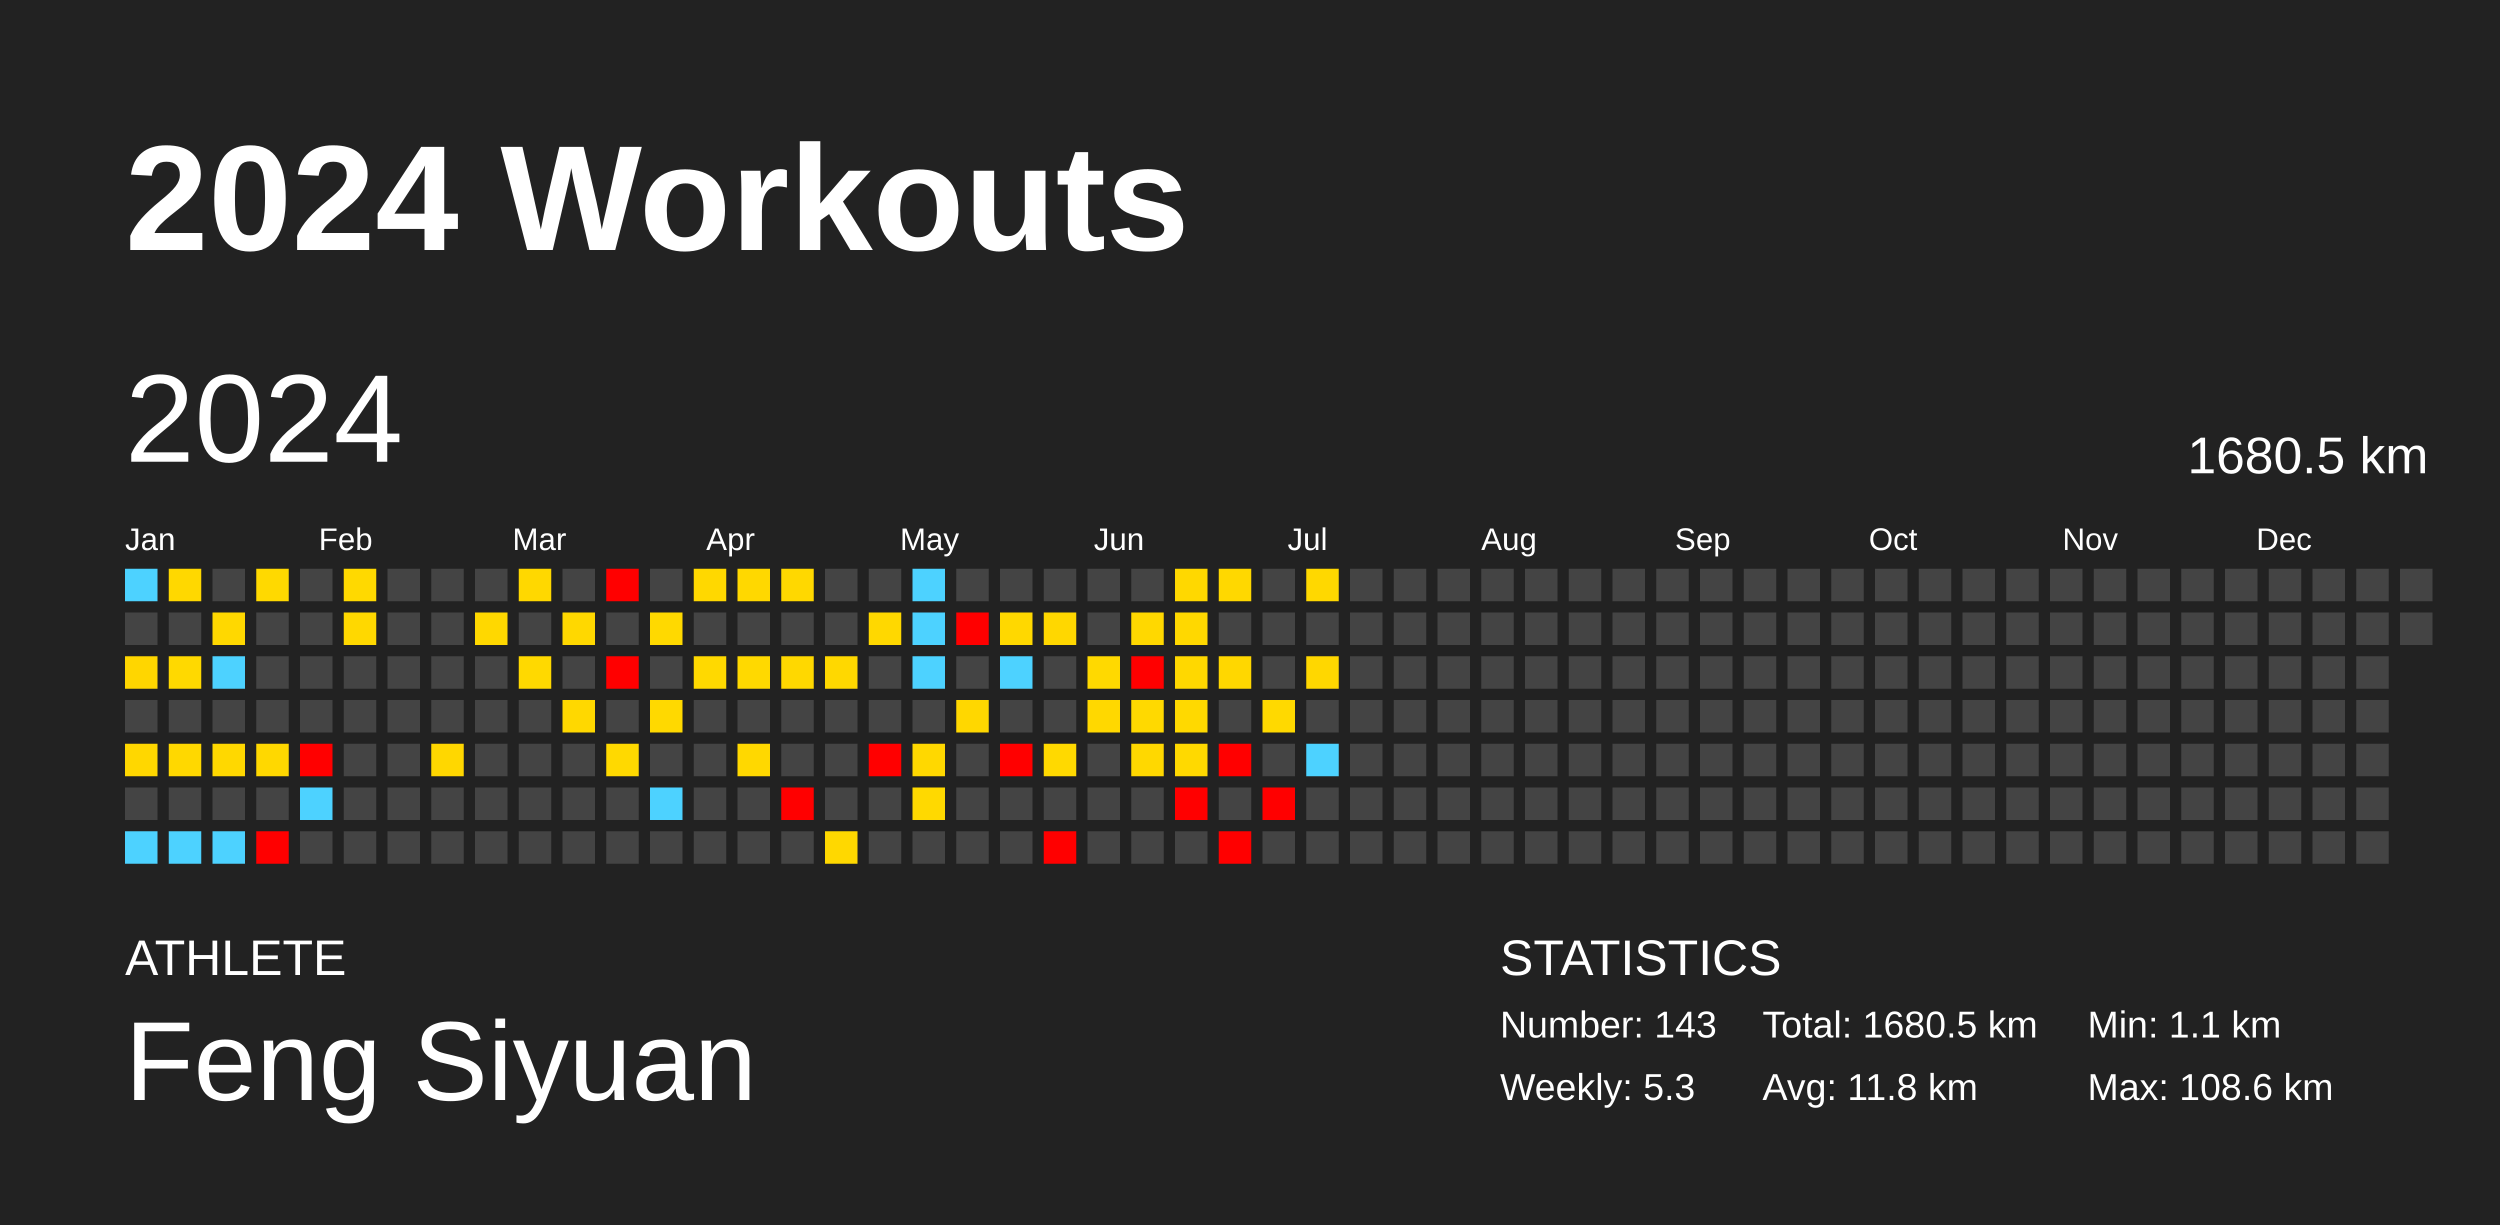
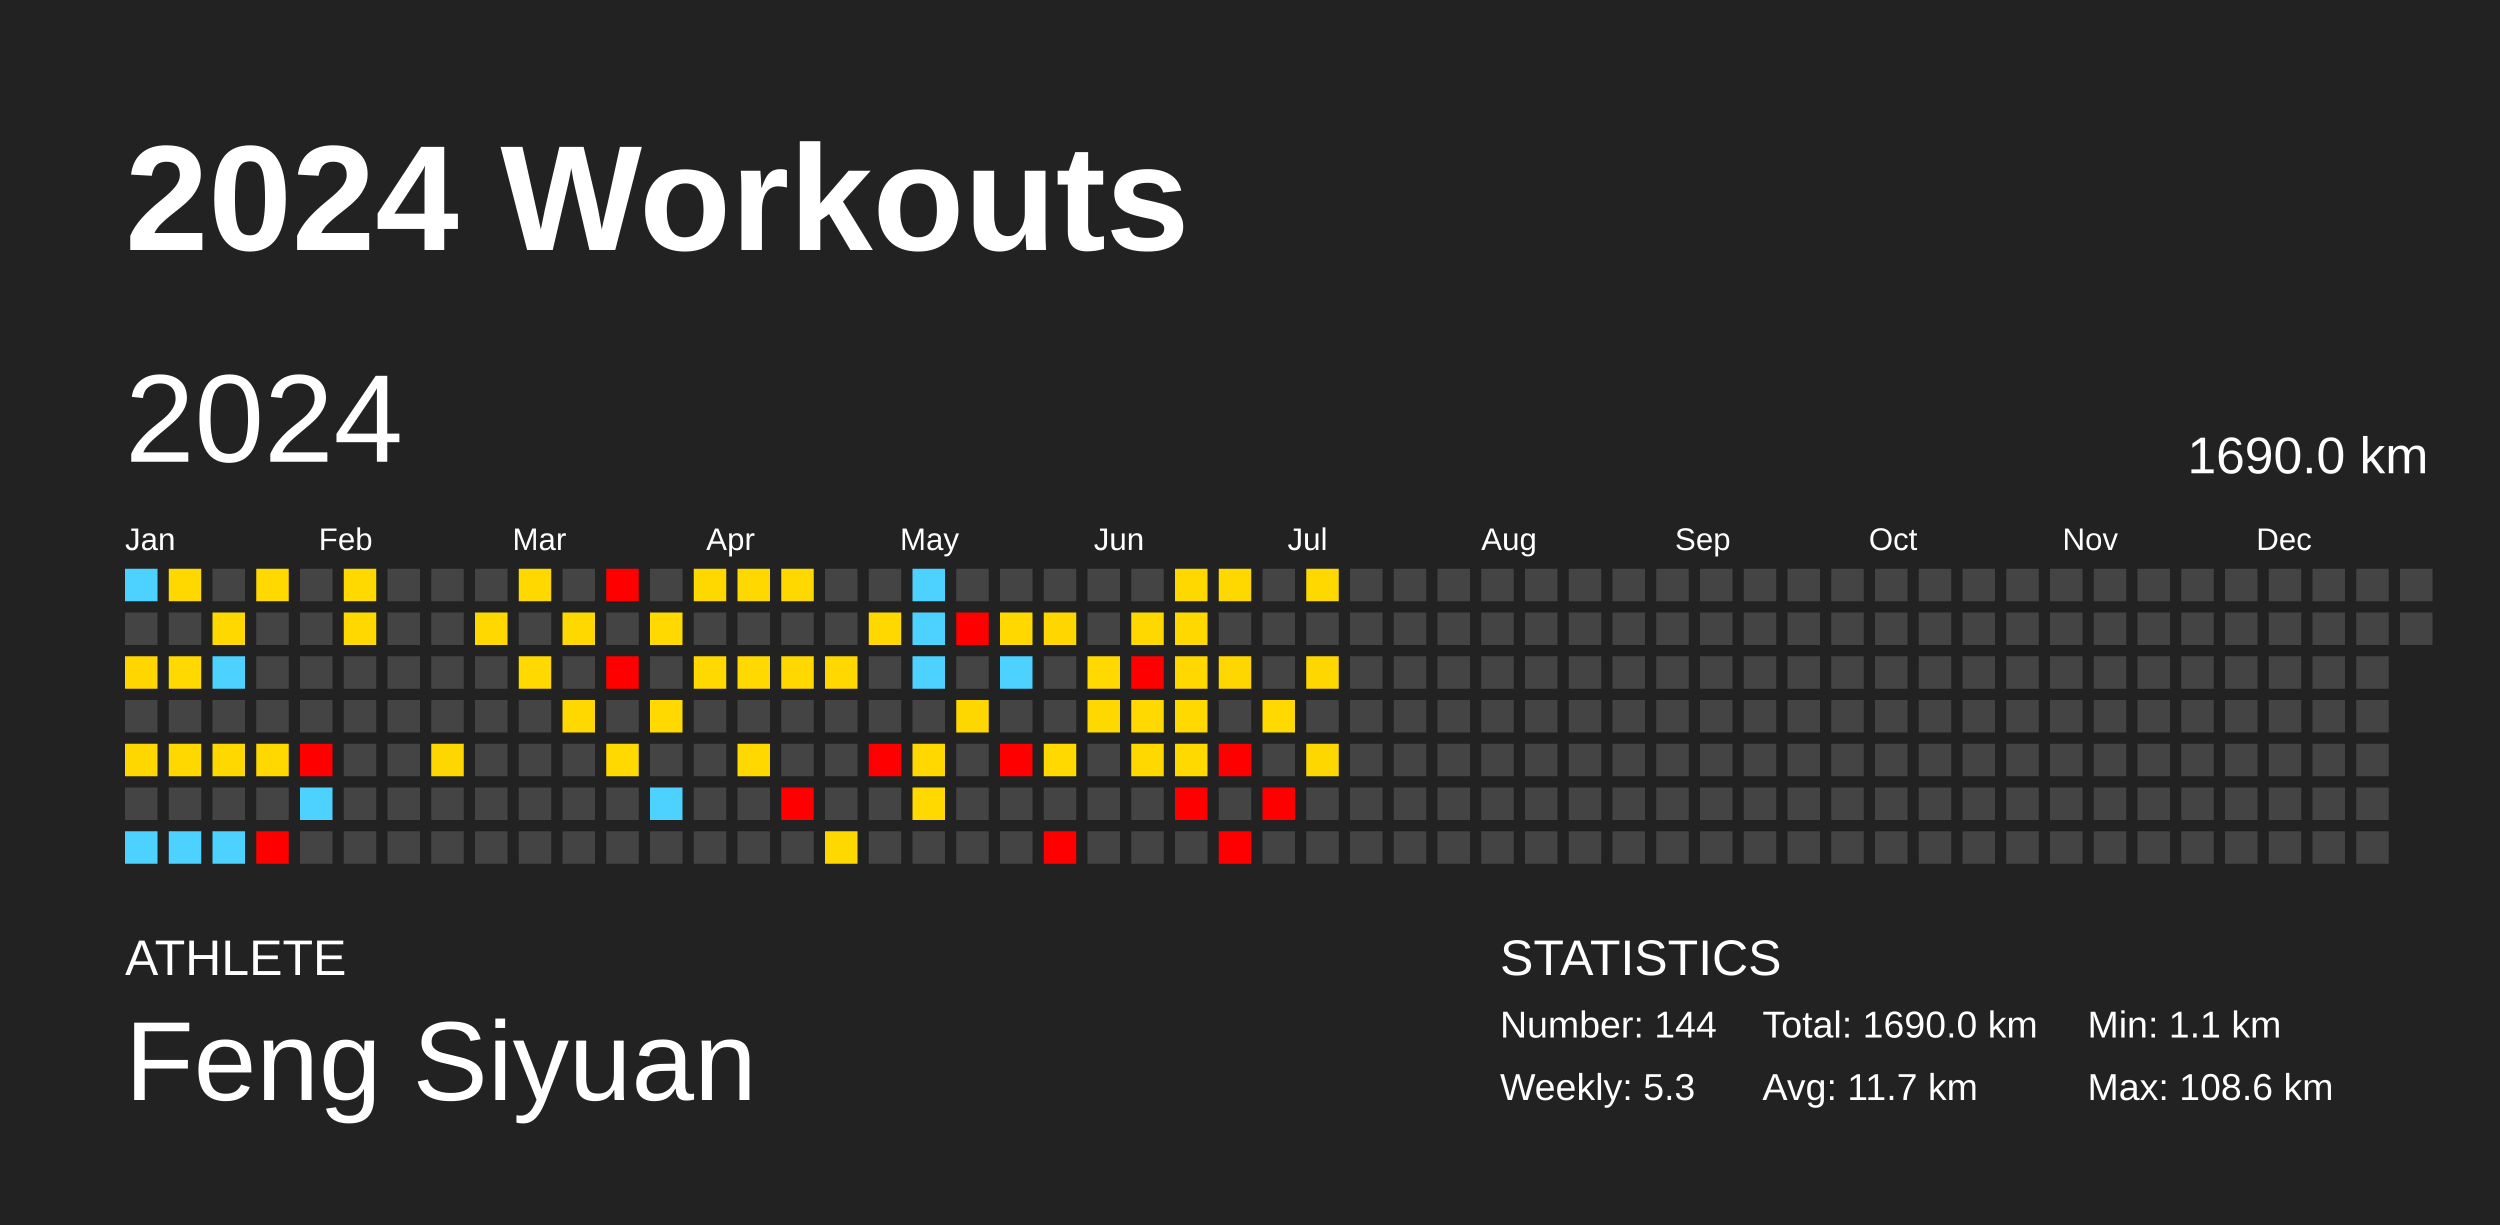
<svg xmlns="http://www.w3.org/2000/svg" baseProfile="full" height="98mm" version="1.1" viewBox="0,0,200,98" width="200mm">
  <defs />
  <rect fill="#222222" height="98" width="200" x="0" y="0" />
  <text fill="#FFFFFF" style="font-size:12px; font-family:Arial; font-weight:bold;" x="10" y="20">2024 Workouts</text>
  <text fill="#FFFFFF" style="font-size:4px; font-family:Arial" x="10" y="78">ATHLETE</text>
  <text fill="#FFFFFF" style="font-size:9px; font-family:Arial" x="10" y="88">Feng Siyuan</text>
  <text fill="#FFFFFF" style="font-size:4px; font-family:Arial" x="120" y="78">STATISTICS</text>
-   <text fill="#FFFFFF" style="font-size:3px; font-family:Arial" x="120" y="83">Number: 143</text>
+   <text fill="#FFFFFF" style="font-size:3px; font-family:Arial" x="120" y="83">Number: 144</text>
  <text fill="#FFFFFF" style="font-size:3px; font-family:Arial" x="120" y="88">Weekly: 5.3</text>
-   <text fill="#FFFFFF" style="font-size:3px; font-family:Arial" x="141" y="83">Total: 1680.5 km</text>
-   <text fill="#FFFFFF" style="font-size:3px; font-family:Arial" x="141" y="88">Avg: 11.8 km</text>
+   <text fill="#FFFFFF" style="font-size:3px; font-family:Arial" x="141" y="83">Total: 1690.0 km</text>
+   <text fill="#FFFFFF" style="font-size:3px; font-family:Arial" x="141" y="88">Avg: 11.7 km</text>
  <text fill="#FFFFFF" style="font-size:3px; font-family:Arial" x="167" y="83">Min: 1.1 km</text>
  <text fill="#FFFFFF" style="font-size:3px; font-family:Arial" x="167" y="88">Max: 108.6 km</text>
  <text dominant-baseline="hanging" fill="#FFFFFF" style="font-size:10.0px; font-family:Arial;" x="10" y="30">2024</text>
-   <text dominant-baseline="hanging" fill="#FFFFFF" style="font-size:4.125px; font-family:Arial;" x="175" y="35">1680.5 km</text>
+   <text dominant-baseline="hanging" fill="#FFFFFF" style="font-size:4.125px; font-family:Arial;" x="175" y="35">1690.0 km</text>
  <text fill="#FFFFFF" style="font-size:2.5px; font-family:Arial" x="10.0" y="44">Jan</text>
  <text fill="#FFFFFF" style="font-size:2.5px; font-family:Arial" x="25.5" y="44">Feb</text>
  <text fill="#FFFFFF" style="font-size:2.5px; font-family:Arial" x="41.0" y="44">Mar</text>
  <text fill="#FFFFFF" style="font-size:2.5px; font-family:Arial" x="56.5" y="44">Apr</text>
  <text fill="#FFFFFF" style="font-size:2.5px; font-family:Arial" x="72.0" y="44">May</text>
  <text fill="#FFFFFF" style="font-size:2.5px; font-family:Arial" x="87.5" y="44">Jun</text>
  <text fill="#FFFFFF" style="font-size:2.5px; font-family:Arial" x="103.0" y="44">Jul</text>
  <text fill="#FFFFFF" style="font-size:2.5px; font-family:Arial" x="118.5" y="44">Aug</text>
  <text fill="#FFFFFF" style="font-size:2.5px; font-family:Arial" x="134.0" y="44">Sep</text>
  <text fill="#FFFFFF" style="font-size:2.5px; font-family:Arial" x="149.5" y="44">Oct</text>
  <text fill="#FFFFFF" style="font-size:2.5px; font-family:Arial" x="165.0" y="44">Nov</text>
  <text fill="#FFFFFF" style="font-size:2.5px; font-family:Arial" x="180.5" y="44">Dec</text>
  <rect fill="#4dd2ff" height="2.6" width="2.6" x="10.0" y="45.5" />
  <rect fill="#444444" height="2.6" width="2.6" x="10.0" y="49.0" />
  <rect fill="#ffd600" height="2.6" width="2.6" x="10.0" y="52.5" />
  <rect fill="#444444" height="2.6" width="2.6" x="10.0" y="56.0" />
  <rect fill="#ffd700" height="2.6" width="2.6" x="10.0" y="59.5" />
  <rect fill="#444444" height="2.6" width="2.6" x="10.0" y="63.0" />
  <rect fill="#4dd2ff" height="2.6" width="2.6" x="10.0" y="66.5" />
  <rect fill="#ffd800" height="2.6" width="2.6" x="13.5" y="45.5" />
  <rect fill="#444444" height="2.6" width="2.6" x="13.5" y="49.0" />
  <rect fill="#ffd900" height="2.6" width="2.6" x="13.5" y="52.5" />
  <rect fill="#444444" height="2.6" width="2.6" x="13.5" y="56.0" />
  <rect fill="#ffd800" height="2.6" width="2.6" x="13.5" y="59.5" />
  <rect fill="#444444" height="2.6" width="2.6" x="13.5" y="63.0" />
  <rect fill="#4dd2ff" height="2.6" width="2.6" x="13.5" y="66.5" />
  <rect fill="#444444" height="2.6" width="2.6" x="17.0" y="45.5" />
  <rect fill="#ffd800" height="2.6" width="2.6" x="17.0" y="49.0" />
  <rect fill="#4dd2ff" height="2.6" width="2.6" x="17.0" y="52.5" />
  <rect fill="#444444" height="2.6" width="2.6" x="17.0" y="56.0" />
  <rect fill="#ffd800" height="2.6" width="2.6" x="17.0" y="59.5" />
  <rect fill="#444444" height="2.6" width="2.6" x="17.0" y="63.0" />
  <rect fill="#4dd2ff" height="2.6" width="2.6" x="17.0" y="66.5" />
  <rect fill="#ffd900" height="2.6" width="2.6" x="20.5" y="45.5" />
  <rect fill="#444444" height="2.6" width="2.6" x="20.5" y="49.0" />
  <rect fill="#444444" height="2.6" width="2.6" x="20.5" y="52.5" />
  <rect fill="#444444" height="2.6" width="2.6" x="20.5" y="56.0" />
  <rect fill="#ffd800" height="2.6" width="2.6" x="20.5" y="59.5" />
  <rect fill="#444444" height="2.6" width="2.6" x="20.5" y="63.0" />
  <rect fill="red" height="2.6" width="2.6" x="20.5" y="66.5" />
  <rect fill="#444444" height="2.6" width="2.6" x="24.0" y="45.5" />
  <rect fill="#444444" height="2.6" width="2.6" x="24.0" y="49.0" />
  <rect fill="#444444" height="2.6" width="2.6" x="24.0" y="52.5" />
  <rect fill="#444444" height="2.6" width="2.6" x="24.0" y="56.0" />
  <rect fill="red" height="2.6" width="2.6" x="24.0" y="59.5" />
  <rect fill="#4dd2ff" height="2.6" width="2.6" x="24.0" y="63.0" />
  <rect fill="#444444" height="2.6" width="2.6" x="24.0" y="66.5" />
  <rect fill="#ffd900" height="2.6" width="2.6" x="27.5" y="45.5" />
  <rect fill="#ffd800" height="2.6" width="2.6" x="27.5" y="49.0" />
  <rect fill="#444444" height="2.6" width="2.6" x="27.5" y="52.5" />
  <rect fill="#444444" height="2.6" width="2.6" x="27.5" y="56.0" />
  <rect fill="#444444" height="2.6" width="2.6" x="27.5" y="59.5" />
  <rect fill="#444444" height="2.6" width="2.6" x="27.5" y="63.0" />
  <rect fill="#444444" height="2.6" width="2.6" x="27.5" y="66.5" />
  <rect fill="#444444" height="2.6" width="2.6" x="31.0" y="45.5" />
  <rect fill="#444444" height="2.6" width="2.6" x="31.0" y="49.0" />
  <rect fill="#444444" height="2.6" width="2.6" x="31.0" y="52.5" />
  <rect fill="#444444" height="2.6" width="2.6" x="31.0" y="56.0" />
  <rect fill="#444444" height="2.6" width="2.6" x="31.0" y="59.5" />
  <rect fill="#444444" height="2.6" width="2.6" x="31.0" y="63.0" />
  <rect fill="#444444" height="2.6" width="2.6" x="31.0" y="66.5" />
  <rect fill="#444444" height="2.6" width="2.6" x="34.5" y="45.5" />
  <rect fill="#444444" height="2.6" width="2.6" x="34.5" y="49.0" />
  <rect fill="#444444" height="2.6" width="2.6" x="34.5" y="52.5" />
  <rect fill="#444444" height="2.6" width="2.6" x="34.5" y="56.0" />
  <rect fill="#ffd700" height="2.6" width="2.6" x="34.5" y="59.5" />
  <rect fill="#444444" height="2.6" width="2.6" x="34.5" y="63.0" />
  <rect fill="#444444" height="2.6" width="2.6" x="34.5" y="66.5" />
  <rect fill="#444444" height="2.6" width="2.6" x="38.0" y="45.5" />
  <rect fill="#ffd800" height="2.6" width="2.6" x="38.0" y="49.0" />
  <rect fill="#444444" height="2.6" width="2.6" x="38.0" y="52.5" />
  <rect fill="#444444" height="2.6" width="2.6" x="38.0" y="56.0" />
  <rect fill="#444444" height="2.6" width="2.6" x="38.0" y="59.5" />
  <rect fill="#444444" height="2.6" width="2.6" x="38.0" y="63.0" />
  <rect fill="#444444" height="2.6" width="2.6" x="38.0" y="66.5" />
  <rect fill="#ffd800" height="2.6" width="2.6" x="41.5" y="45.5" />
  <rect fill="#444444" height="2.6" width="2.6" x="41.5" y="49.0" />
  <rect fill="#ffd900" height="2.6" width="2.6" x="41.5" y="52.5" />
  <rect fill="#444444" height="2.6" width="2.6" x="41.5" y="56.0" />
  <rect fill="#444444" height="2.6" width="2.6" x="41.5" y="59.5" />
  <rect fill="#444444" height="2.6" width="2.6" x="41.5" y="63.0" />
  <rect fill="#444444" height="2.6" width="2.6" x="41.5" y="66.5" />
  <rect fill="#444444" height="2.6" width="2.6" x="45.0" y="45.5" />
  <rect fill="#ffd800" height="2.6" width="2.6" x="45.0" y="49.0" />
  <rect fill="#444444" height="2.6" width="2.6" x="45.0" y="52.5" />
  <rect fill="#ffd800" height="2.6" width="2.6" x="45.0" y="56.0" />
  <rect fill="#444444" height="2.6" width="2.6" x="45.0" y="59.5" />
  <rect fill="#444444" height="2.6" width="2.6" x="45.0" y="63.0" />
  <rect fill="#444444" height="2.6" width="2.6" x="45.0" y="66.5" />
  <rect fill="red" height="2.6" width="2.6" x="48.5" y="45.5" />
  <rect fill="#444444" height="2.6" width="2.6" x="48.5" y="49.0" />
  <rect fill="red" height="2.6" width="2.6" x="48.5" y="52.5" />
  <rect fill="#444444" height="2.6" width="2.6" x="48.5" y="56.0" />
  <rect fill="#ffd900" height="2.6" width="2.6" x="48.5" y="59.5" />
  <rect fill="#444444" height="2.6" width="2.6" x="48.5" y="63.0" />
  <rect fill="#444444" height="2.6" width="2.6" x="48.5" y="66.5" />
  <rect fill="#444444" height="2.6" width="2.6" x="52.0" y="45.5" />
  <rect fill="#ffd900" height="2.6" width="2.6" x="52.0" y="49.0" />
  <rect fill="#444444" height="2.6" width="2.6" x="52.0" y="52.5" />
  <rect fill="#ffd900" height="2.6" width="2.6" x="52.0" y="56.0" />
  <rect fill="#444444" height="2.6" width="2.6" x="52.0" y="59.5" />
  <rect fill="#4dd2ff" height="2.6" width="2.6" x="52.0" y="63.0" />
  <rect fill="#444444" height="2.6" width="2.6" x="52.0" y="66.5" />
  <rect fill="#ffd800" height="2.6" width="2.6" x="55.5" y="45.5" />
  <rect fill="#444444" height="2.6" width="2.6" x="55.5" y="49.0" />
  <rect fill="#ffd900" height="2.6" width="2.6" x="55.5" y="52.5" />
  <rect fill="#444444" height="2.6" width="2.6" x="55.5" y="56.0" />
  <rect fill="#444444" height="2.6" width="2.6" x="55.5" y="59.5" />
  <rect fill="#444444" height="2.6" width="2.6" x="55.5" y="63.0" />
  <rect fill="#444444" height="2.6" width="2.6" x="55.5" y="66.5" />
  <rect fill="#ffd800" height="2.6" width="2.6" x="59.0" y="45.5" />
  <rect fill="#444444" height="2.6" width="2.6" x="59.0" y="49.0" />
  <rect fill="#ffd900" height="2.6" width="2.6" x="59.0" y="52.5" />
  <rect fill="#444444" height="2.6" width="2.6" x="59.0" y="56.0" />
  <rect fill="#ffd800" height="2.6" width="2.6" x="59.0" y="59.5" />
  <rect fill="#444444" height="2.6" width="2.6" x="59.0" y="63.0" />
  <rect fill="#444444" height="2.6" width="2.6" x="59.0" y="66.5" />
  <rect fill="#ffd800" height="2.6" width="2.6" x="62.5" y="45.5" />
  <rect fill="#444444" height="2.6" width="2.6" x="62.5" y="49.0" />
  <rect fill="#ffd800" height="2.6" width="2.6" x="62.5" y="52.5" />
  <rect fill="#444444" height="2.6" width="2.6" x="62.5" y="56.0" />
  <rect fill="#444444" height="2.6" width="2.6" x="62.5" y="59.5" />
  <rect fill="red" height="2.6" width="2.6" x="62.5" y="63.0" />
  <rect fill="#444444" height="2.6" width="2.6" x="62.5" y="66.5" />
  <rect fill="#444444" height="2.6" width="2.6" x="66.0" y="45.5" />
  <rect fill="#444444" height="2.6" width="2.6" x="66.0" y="49.0" />
  <rect fill="#ffd800" height="2.6" width="2.6" x="66.0" y="52.5" />
  <rect fill="#444444" height="2.6" width="2.6" x="66.0" y="56.0" />
  <rect fill="#444444" height="2.6" width="2.6" x="66.0" y="59.5" />
  <rect fill="#444444" height="2.6" width="2.6" x="66.0" y="63.0" />
  <rect fill="#ffd800" height="2.6" width="2.6" x="66.0" y="66.5" />
  <rect fill="#444444" height="2.6" width="2.6" x="69.5" y="45.5" />
  <rect fill="#ffd800" height="2.6" width="2.6" x="69.5" y="49.0" />
  <rect fill="#444444" height="2.6" width="2.6" x="69.5" y="52.5" />
  <rect fill="#444444" height="2.6" width="2.6" x="69.5" y="56.0" />
  <rect fill="red" height="2.6" width="2.6" x="69.5" y="59.5" />
  <rect fill="#444444" height="2.6" width="2.6" x="69.5" y="63.0" />
  <rect fill="#444444" height="2.6" width="2.6" x="69.5" y="66.5" />
  <rect fill="#4dd2ff" height="2.6" width="2.6" x="73.0" y="45.5" />
  <rect fill="#4dd2ff" height="2.6" width="2.6" x="73.0" y="49.0" />
  <rect fill="#4dd2ff" height="2.6" width="2.6" x="73.0" y="52.5" />
  <rect fill="#444444" height="2.6" width="2.6" x="73.0" y="56.0" />
  <rect fill="#ffd800" height="2.6" width="2.6" x="73.0" y="59.5" />
  <rect fill="#ffd900" height="2.6" width="2.6" x="73.0" y="63.0" />
  <rect fill="#444444" height="2.6" width="2.6" x="73.0" y="66.5" />
  <rect fill="#444444" height="2.6" width="2.6" x="76.5" y="45.5" />
  <rect fill="red" height="2.6" width="2.6" x="76.5" y="49.0" />
  <rect fill="#444444" height="2.6" width="2.6" x="76.5" y="52.5" />
  <rect fill="#ffd700" height="2.6" width="2.6" x="76.5" y="56.0" />
  <rect fill="#444444" height="2.6" width="2.6" x="76.5" y="59.5" />
  <rect fill="#444444" height="2.6" width="2.6" x="76.5" y="63.0" />
  <rect fill="#444444" height="2.6" width="2.6" x="76.5" y="66.5" />
  <rect fill="#444444" height="2.6" width="2.6" x="80.0" y="45.5" />
  <rect fill="#ffd800" height="2.6" width="2.6" x="80.0" y="49.0" />
  <rect fill="#4dd2ff" height="2.6" width="2.6" x="80.0" y="52.5" />
  <rect fill="#444444" height="2.6" width="2.6" x="80.0" y="56.0" />
  <rect fill="red" height="2.6" width="2.6" x="80.0" y="59.5" />
  <rect fill="#444444" height="2.6" width="2.6" x="80.0" y="63.0" />
  <rect fill="#444444" height="2.6" width="2.6" x="80.0" y="66.5" />
  <rect fill="#444444" height="2.6" width="2.6" x="83.5" y="45.5" />
  <rect fill="#ffd700" height="2.6" width="2.6" x="83.5" y="49.0" />
  <rect fill="#444444" height="2.6" width="2.6" x="83.5" y="52.5" />
  <rect fill="#444444" height="2.6" width="2.6" x="83.5" y="56.0" />
  <rect fill="#ffd900" height="2.6" width="2.6" x="83.5" y="59.5" />
  <rect fill="#444444" height="2.6" width="2.6" x="83.5" y="63.0" />
  <rect fill="red" height="2.6" width="2.6" x="83.5" y="66.5" />
  <rect fill="#444444" height="2.6" width="2.6" x="87.0" y="45.5" />
  <rect fill="#444444" height="2.6" width="2.6" x="87.0" y="49.0" />
  <rect fill="#ffd900" height="2.6" width="2.6" x="87.0" y="52.5" />
  <rect fill="#ffd800" height="2.6" width="2.6" x="87.0" y="56.0" />
  <rect fill="#444444" height="2.6" width="2.6" x="87.0" y="59.5" />
  <rect fill="#444444" height="2.6" width="2.6" x="87.0" y="63.0" />
  <rect fill="#444444" height="2.6" width="2.6" x="87.0" y="66.5" />
  <rect fill="#444444" height="2.6" width="2.6" x="90.5" y="45.5" />
  <rect fill="#ffd800" height="2.6" width="2.6" x="90.5" y="49.0" />
  <rect fill="red" height="2.6" width="2.6" x="90.5" y="52.5" />
  <rect fill="#ffd900" height="2.6" width="2.6" x="90.5" y="56.0" />
  <rect fill="#ffd800" height="2.6" width="2.6" x="90.5" y="59.5" />
  <rect fill="#444444" height="2.6" width="2.6" x="90.5" y="63.0" />
  <rect fill="#444444" height="2.6" width="2.6" x="90.5" y="66.5" />
  <rect fill="#ffd800" height="2.6" width="2.6" x="94.0" y="45.5" />
  <rect fill="#ffd800" height="2.6" width="2.6" x="94.0" y="49.0" />
  <rect fill="#ffd800" height="2.6" width="2.6" x="94.0" y="52.5" />
  <rect fill="#ffd900" height="2.6" width="2.6" x="94.0" y="56.0" />
  <rect fill="#ffd900" height="2.6" width="2.6" x="94.0" y="59.5" />
  <rect fill="red" height="2.6" width="2.6" x="94.0" y="63.0" />
  <rect fill="#444444" height="2.6" width="2.6" x="94.0" y="66.5" />
  <rect fill="#ffd800" height="2.6" width="2.6" x="97.5" y="45.5" />
  <rect fill="#444444" height="2.6" width="2.6" x="97.5" y="49.0" />
  <rect fill="#ffd700" height="2.6" width="2.6" x="97.5" y="52.5" />
  <rect fill="#444444" height="2.6" width="2.6" x="97.5" y="56.0" />
  <rect fill="red" height="2.6" width="2.6" x="97.5" y="59.5" />
  <rect fill="#444444" height="2.6" width="2.6" x="97.5" y="63.0" />
  <rect fill="red" height="2.6" width="2.6" x="97.5" y="66.5" />
  <rect fill="#444444" height="2.6" width="2.6" x="101.0" y="45.5" />
  <rect fill="#444444" height="2.6" width="2.6" x="101.0" y="49.0" />
  <rect fill="#444444" height="2.6" width="2.6" x="101.0" y="52.5" />
  <rect fill="#ffd900" height="2.6" width="2.6" x="101.0" y="56.0" />
  <rect fill="#444444" height="2.6" width="2.6" x="101.0" y="59.5" />
  <rect fill="red" height="2.6" width="2.6" x="101.0" y="63.0" />
  <rect fill="#444444" height="2.6" width="2.6" x="101.0" y="66.5" />
  <rect fill="#ffd800" height="2.6" width="2.6" x="104.5" y="45.5" />
  <rect fill="#444444" height="2.6" width="2.6" x="104.5" y="49.0" />
  <rect fill="#ffd700" height="2.6" width="2.6" x="104.5" y="52.5" />
  <rect fill="#444444" height="2.6" width="2.6" x="104.5" y="56.0" />
-   <rect fill="#4dd2ff" height="2.6" width="2.6" x="104.5" y="59.5" />
+   <rect fill="#ffd700" height="2.6" width="2.6" x="104.5" y="59.5" />
  <rect fill="#444444" height="2.6" width="2.6" x="104.5" y="63.0" />
  <rect fill="#444444" height="2.6" width="2.6" x="104.5" y="66.5" />
  <rect fill="#444444" height="2.6" width="2.6" x="108.0" y="45.5" />
  <rect fill="#444444" height="2.6" width="2.6" x="108.0" y="49.0" />
  <rect fill="#444444" height="2.6" width="2.6" x="108.0" y="52.5" />
  <rect fill="#444444" height="2.6" width="2.6" x="108.0" y="56.0" />
  <rect fill="#444444" height="2.6" width="2.6" x="108.0" y="59.5" />
  <rect fill="#444444" height="2.6" width="2.6" x="108.0" y="63.0" />
  <rect fill="#444444" height="2.6" width="2.6" x="108.0" y="66.5" />
  <rect fill="#444444" height="2.6" width="2.6" x="111.5" y="45.5" />
  <rect fill="#444444" height="2.6" width="2.6" x="111.5" y="49.0" />
  <rect fill="#444444" height="2.6" width="2.6" x="111.5" y="52.5" />
  <rect fill="#444444" height="2.6" width="2.6" x="111.5" y="56.0" />
  <rect fill="#444444" height="2.6" width="2.6" x="111.5" y="59.5" />
  <rect fill="#444444" height="2.6" width="2.6" x="111.5" y="63.0" />
  <rect fill="#444444" height="2.6" width="2.6" x="111.5" y="66.5" />
  <rect fill="#444444" height="2.6" width="2.6" x="115.0" y="45.5" />
  <rect fill="#444444" height="2.6" width="2.6" x="115.0" y="49.0" />
  <rect fill="#444444" height="2.6" width="2.6" x="115.0" y="52.5" />
  <rect fill="#444444" height="2.6" width="2.6" x="115.0" y="56.0" />
  <rect fill="#444444" height="2.6" width="2.6" x="115.0" y="59.5" />
  <rect fill="#444444" height="2.6" width="2.6" x="115.0" y="63.0" />
  <rect fill="#444444" height="2.6" width="2.6" x="115.0" y="66.5" />
  <rect fill="#444444" height="2.6" width="2.6" x="118.5" y="45.5" />
  <rect fill="#444444" height="2.6" width="2.6" x="118.5" y="49.0" />
  <rect fill="#444444" height="2.6" width="2.6" x="118.5" y="52.5" />
  <rect fill="#444444" height="2.6" width="2.6" x="118.5" y="56.0" />
  <rect fill="#444444" height="2.6" width="2.6" x="118.5" y="59.5" />
  <rect fill="#444444" height="2.6" width="2.6" x="118.5" y="63.0" />
  <rect fill="#444444" height="2.6" width="2.6" x="118.5" y="66.5" />
  <rect fill="#444444" height="2.6" width="2.6" x="122.0" y="45.5" />
  <rect fill="#444444" height="2.6" width="2.6" x="122.0" y="49.0" />
  <rect fill="#444444" height="2.6" width="2.6" x="122.0" y="52.5" />
  <rect fill="#444444" height="2.6" width="2.6" x="122.0" y="56.0" />
  <rect fill="#444444" height="2.6" width="2.6" x="122.0" y="59.5" />
  <rect fill="#444444" height="2.6" width="2.6" x="122.0" y="63.0" />
  <rect fill="#444444" height="2.6" width="2.6" x="122.0" y="66.5" />
  <rect fill="#444444" height="2.6" width="2.6" x="125.5" y="45.5" />
  <rect fill="#444444" height="2.6" width="2.6" x="125.5" y="49.0" />
  <rect fill="#444444" height="2.6" width="2.6" x="125.5" y="52.5" />
  <rect fill="#444444" height="2.6" width="2.6" x="125.5" y="56.0" />
  <rect fill="#444444" height="2.6" width="2.6" x="125.5" y="59.5" />
  <rect fill="#444444" height="2.6" width="2.6" x="125.5" y="63.0" />
  <rect fill="#444444" height="2.6" width="2.6" x="125.5" y="66.5" />
  <rect fill="#444444" height="2.6" width="2.6" x="129.0" y="45.5" />
  <rect fill="#444444" height="2.6" width="2.6" x="129.0" y="49.0" />
  <rect fill="#444444" height="2.6" width="2.6" x="129.0" y="52.5" />
  <rect fill="#444444" height="2.6" width="2.6" x="129.0" y="56.0" />
  <rect fill="#444444" height="2.6" width="2.6" x="129.0" y="59.5" />
  <rect fill="#444444" height="2.6" width="2.6" x="129.0" y="63.0" />
  <rect fill="#444444" height="2.6" width="2.6" x="129.0" y="66.5" />
  <rect fill="#444444" height="2.6" width="2.6" x="132.5" y="45.5" />
  <rect fill="#444444" height="2.6" width="2.6" x="132.5" y="49.0" />
  <rect fill="#444444" height="2.6" width="2.6" x="132.5" y="52.5" />
  <rect fill="#444444" height="2.6" width="2.6" x="132.5" y="56.0" />
  <rect fill="#444444" height="2.6" width="2.6" x="132.5" y="59.5" />
  <rect fill="#444444" height="2.6" width="2.6" x="132.5" y="63.0" />
  <rect fill="#444444" height="2.6" width="2.6" x="132.5" y="66.5" />
  <rect fill="#444444" height="2.6" width="2.6" x="136.0" y="45.5" />
  <rect fill="#444444" height="2.6" width="2.6" x="136.0" y="49.0" />
  <rect fill="#444444" height="2.6" width="2.6" x="136.0" y="52.5" />
  <rect fill="#444444" height="2.6" width="2.6" x="136.0" y="56.0" />
  <rect fill="#444444" height="2.6" width="2.6" x="136.0" y="59.5" />
  <rect fill="#444444" height="2.6" width="2.6" x="136.0" y="63.0" />
  <rect fill="#444444" height="2.6" width="2.6" x="136.0" y="66.5" />
  <rect fill="#444444" height="2.6" width="2.6" x="139.5" y="45.5" />
  <rect fill="#444444" height="2.6" width="2.6" x="139.5" y="49.0" />
  <rect fill="#444444" height="2.6" width="2.6" x="139.5" y="52.5" />
  <rect fill="#444444" height="2.6" width="2.6" x="139.5" y="56.0" />
  <rect fill="#444444" height="2.6" width="2.6" x="139.5" y="59.5" />
  <rect fill="#444444" height="2.6" width="2.6" x="139.5" y="63.0" />
  <rect fill="#444444" height="2.6" width="2.6" x="139.5" y="66.5" />
  <rect fill="#444444" height="2.6" width="2.6" x="143.0" y="45.5" />
  <rect fill="#444444" height="2.6" width="2.6" x="143.0" y="49.0" />
  <rect fill="#444444" height="2.6" width="2.6" x="143.0" y="52.5" />
  <rect fill="#444444" height="2.6" width="2.6" x="143.0" y="56.0" />
  <rect fill="#444444" height="2.6" width="2.6" x="143.0" y="59.5" />
  <rect fill="#444444" height="2.6" width="2.6" x="143.0" y="63.0" />
  <rect fill="#444444" height="2.6" width="2.6" x="143.0" y="66.5" />
  <rect fill="#444444" height="2.6" width="2.6" x="146.5" y="45.5" />
  <rect fill="#444444" height="2.6" width="2.6" x="146.5" y="49.0" />
  <rect fill="#444444" height="2.6" width="2.6" x="146.5" y="52.5" />
  <rect fill="#444444" height="2.6" width="2.6" x="146.5" y="56.0" />
  <rect fill="#444444" height="2.6" width="2.6" x="146.5" y="59.5" />
  <rect fill="#444444" height="2.6" width="2.6" x="146.5" y="63.0" />
  <rect fill="#444444" height="2.6" width="2.6" x="146.5" y="66.5" />
  <rect fill="#444444" height="2.6" width="2.6" x="150.0" y="45.5" />
  <rect fill="#444444" height="2.6" width="2.6" x="150.0" y="49.0" />
  <rect fill="#444444" height="2.6" width="2.6" x="150.0" y="52.5" />
  <rect fill="#444444" height="2.6" width="2.6" x="150.0" y="56.0" />
  <rect fill="#444444" height="2.6" width="2.6" x="150.0" y="59.5" />
  <rect fill="#444444" height="2.6" width="2.6" x="150.0" y="63.0" />
  <rect fill="#444444" height="2.6" width="2.6" x="150.0" y="66.5" />
  <rect fill="#444444" height="2.6" width="2.6" x="153.5" y="45.5" />
  <rect fill="#444444" height="2.6" width="2.6" x="153.5" y="49.0" />
  <rect fill="#444444" height="2.6" width="2.6" x="153.5" y="52.5" />
  <rect fill="#444444" height="2.6" width="2.6" x="153.5" y="56.0" />
  <rect fill="#444444" height="2.6" width="2.6" x="153.5" y="59.5" />
  <rect fill="#444444" height="2.6" width="2.6" x="153.5" y="63.0" />
  <rect fill="#444444" height="2.6" width="2.6" x="153.5" y="66.5" />
  <rect fill="#444444" height="2.6" width="2.6" x="157.0" y="45.5" />
  <rect fill="#444444" height="2.6" width="2.6" x="157.0" y="49.0" />
  <rect fill="#444444" height="2.6" width="2.6" x="157.0" y="52.5" />
  <rect fill="#444444" height="2.6" width="2.6" x="157.0" y="56.0" />
  <rect fill="#444444" height="2.6" width="2.6" x="157.0" y="59.5" />
  <rect fill="#444444" height="2.6" width="2.6" x="157.0" y="63.0" />
  <rect fill="#444444" height="2.6" width="2.6" x="157.0" y="66.5" />
  <rect fill="#444444" height="2.6" width="2.6" x="160.5" y="45.5" />
  <rect fill="#444444" height="2.6" width="2.6" x="160.5" y="49.0" />
  <rect fill="#444444" height="2.6" width="2.6" x="160.5" y="52.5" />
  <rect fill="#444444" height="2.6" width="2.6" x="160.5" y="56.0" />
  <rect fill="#444444" height="2.6" width="2.6" x="160.5" y="59.5" />
  <rect fill="#444444" height="2.6" width="2.6" x="160.5" y="63.0" />
  <rect fill="#444444" height="2.6" width="2.6" x="160.5" y="66.5" />
  <rect fill="#444444" height="2.6" width="2.6" x="164.0" y="45.5" />
  <rect fill="#444444" height="2.6" width="2.6" x="164.0" y="49.0" />
  <rect fill="#444444" height="2.6" width="2.6" x="164.0" y="52.5" />
  <rect fill="#444444" height="2.6" width="2.6" x="164.0" y="56.0" />
  <rect fill="#444444" height="2.6" width="2.6" x="164.0" y="59.5" />
  <rect fill="#444444" height="2.6" width="2.6" x="164.0" y="63.0" />
  <rect fill="#444444" height="2.6" width="2.6" x="164.0" y="66.5" />
  <rect fill="#444444" height="2.6" width="2.6" x="167.5" y="45.5" />
  <rect fill="#444444" height="2.6" width="2.6" x="167.5" y="49.0" />
  <rect fill="#444444" height="2.6" width="2.6" x="167.5" y="52.5" />
  <rect fill="#444444" height="2.6" width="2.6" x="167.5" y="56.0" />
  <rect fill="#444444" height="2.6" width="2.6" x="167.5" y="59.5" />
  <rect fill="#444444" height="2.6" width="2.6" x="167.5" y="63.0" />
  <rect fill="#444444" height="2.6" width="2.6" x="167.5" y="66.5" />
  <rect fill="#444444" height="2.6" width="2.6" x="171.0" y="45.5" />
  <rect fill="#444444" height="2.6" width="2.6" x="171.0" y="49.0" />
  <rect fill="#444444" height="2.6" width="2.6" x="171.0" y="52.5" />
  <rect fill="#444444" height="2.6" width="2.6" x="171.0" y="56.0" />
  <rect fill="#444444" height="2.6" width="2.6" x="171.0" y="59.5" />
  <rect fill="#444444" height="2.6" width="2.6" x="171.0" y="63.0" />
  <rect fill="#444444" height="2.6" width="2.6" x="171.0" y="66.5" />
  <rect fill="#444444" height="2.6" width="2.6" x="174.5" y="45.5" />
  <rect fill="#444444" height="2.6" width="2.6" x="174.5" y="49.0" />
  <rect fill="#444444" height="2.6" width="2.6" x="174.5" y="52.5" />
  <rect fill="#444444" height="2.6" width="2.6" x="174.5" y="56.0" />
  <rect fill="#444444" height="2.6" width="2.6" x="174.5" y="59.5" />
  <rect fill="#444444" height="2.6" width="2.6" x="174.5" y="63.0" />
  <rect fill="#444444" height="2.6" width="2.6" x="174.5" y="66.5" />
  <rect fill="#444444" height="2.6" width="2.6" x="178.0" y="45.5" />
  <rect fill="#444444" height="2.6" width="2.6" x="178.0" y="49.0" />
  <rect fill="#444444" height="2.6" width="2.6" x="178.0" y="52.5" />
  <rect fill="#444444" height="2.6" width="2.6" x="178.0" y="56.0" />
  <rect fill="#444444" height="2.6" width="2.6" x="178.0" y="59.5" />
  <rect fill="#444444" height="2.6" width="2.6" x="178.0" y="63.0" />
  <rect fill="#444444" height="2.6" width="2.6" x="178.0" y="66.5" />
  <rect fill="#444444" height="2.6" width="2.6" x="181.5" y="45.5" />
  <rect fill="#444444" height="2.6" width="2.6" x="181.5" y="49.0" />
  <rect fill="#444444" height="2.6" width="2.6" x="181.5" y="52.5" />
  <rect fill="#444444" height="2.6" width="2.6" x="181.5" y="56.0" />
  <rect fill="#444444" height="2.6" width="2.6" x="181.5" y="59.5" />
  <rect fill="#444444" height="2.6" width="2.6" x="181.5" y="63.0" />
  <rect fill="#444444" height="2.6" width="2.6" x="181.5" y="66.5" />
  <rect fill="#444444" height="2.6" width="2.6" x="185.0" y="45.5" />
  <rect fill="#444444" height="2.6" width="2.6" x="185.0" y="49.0" />
  <rect fill="#444444" height="2.6" width="2.6" x="185.0" y="52.5" />
  <rect fill="#444444" height="2.6" width="2.6" x="185.0" y="56.0" />
  <rect fill="#444444" height="2.6" width="2.6" x="185.0" y="59.5" />
  <rect fill="#444444" height="2.6" width="2.6" x="185.0" y="63.0" />
  <rect fill="#444444" height="2.6" width="2.6" x="185.0" y="66.5" />
  <rect fill="#444444" height="2.6" width="2.6" x="188.5" y="45.5" />
  <rect fill="#444444" height="2.6" width="2.6" x="188.5" y="49.0" />
  <rect fill="#444444" height="2.6" width="2.6" x="188.5" y="52.5" />
  <rect fill="#444444" height="2.6" width="2.6" x="188.5" y="56.0" />
  <rect fill="#444444" height="2.6" width="2.6" x="188.5" y="59.5" />
  <rect fill="#444444" height="2.6" width="2.6" x="188.5" y="63.0" />
  <rect fill="#444444" height="2.6" width="2.6" x="188.5" y="66.5" />
  <rect fill="#444444" height="2.6" width="2.6" x="192.0" y="45.5" />
  <rect fill="#444444" height="2.6" width="2.6" x="192.0" y="49.0" />
</svg>
